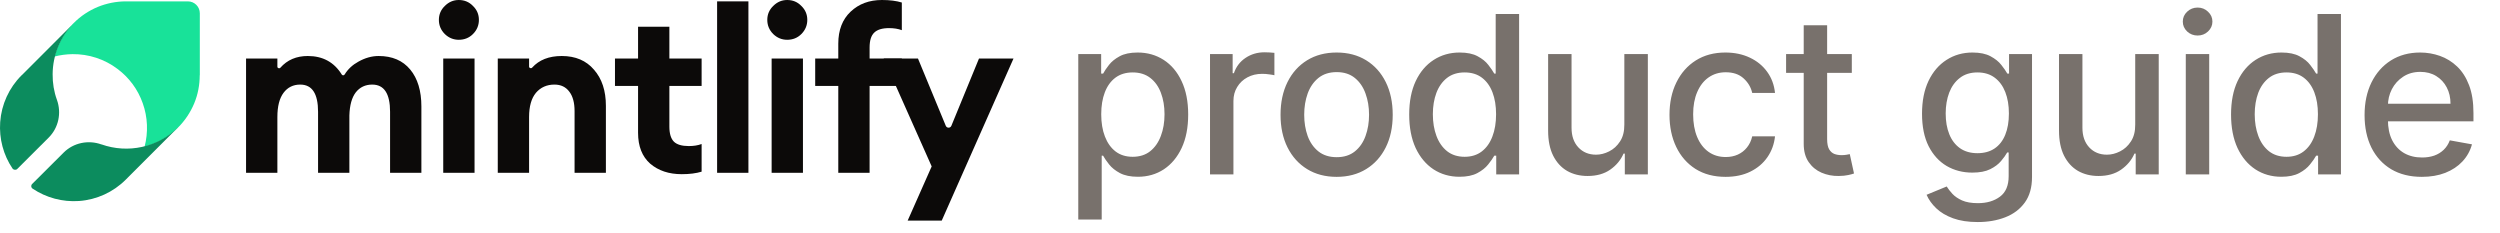
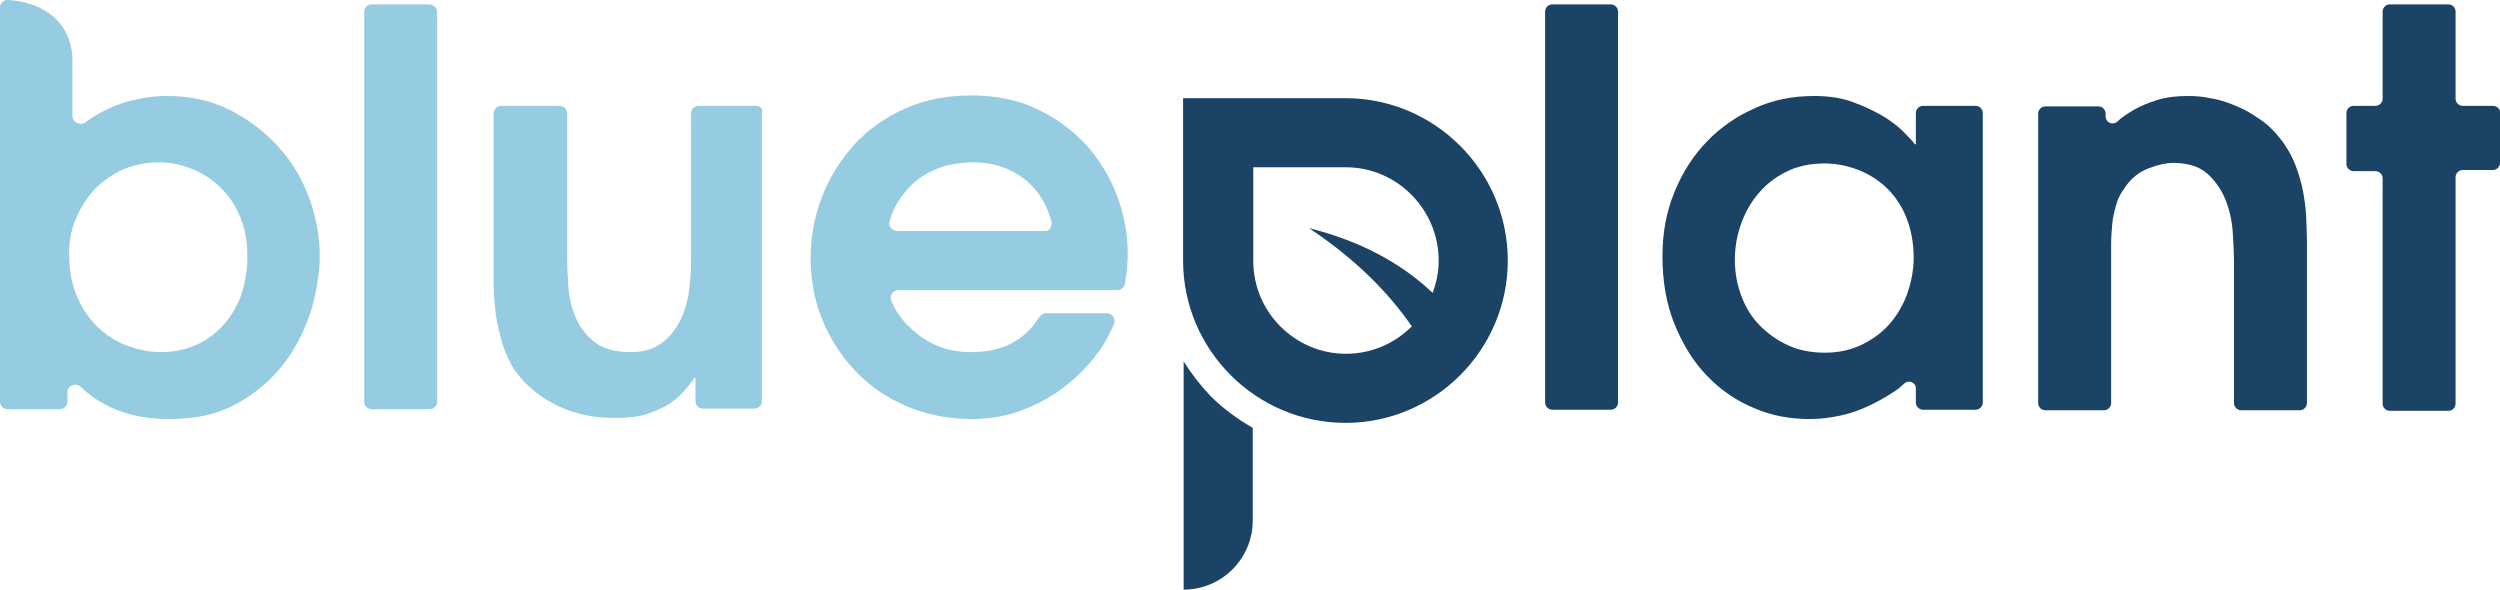
- <svg xmlns="http://www.w3.org/2000/svg" width="204" height="19" viewBox="0 0 204 19" fill="none">
-   <path d="M76.846 18H74.066L76.025 13.579L72.108 4.775H74.906L77.176 10.266C77.26 10.469 77.549 10.469 77.632 10.265L79.886 4.775H82.703L76.846 18Z" fill="#0C0A09" />
-   <path d="M68.404 14.101V7.013H66.52V4.775H68.404V3.563C68.404 2.456 68.74 1.585 69.411 0.951C70.082 0.317 70.934 0 71.966 0C72.601 0 73.141 0.068 73.589 0.205V2.462C73.291 2.35 72.943 2.294 72.545 2.294C71.985 2.294 71.581 2.419 71.332 2.667C71.084 2.904 70.959 3.308 70.959 3.88V4.775H73.589V7.013H70.959V14.101H68.404Z" fill="#0C0A09" />
-   <path d="M64.234 3.246C63.798 3.246 63.419 3.09 63.096 2.779C62.773 2.456 62.611 2.07 62.611 1.623C62.611 1.175 62.773 0.796 63.096 0.485C63.419 0.162 63.798 0 64.234 0C64.694 0 65.079 0.162 65.39 0.485C65.713 0.796 65.875 1.175 65.875 1.623C65.875 2.07 65.713 2.456 65.39 2.779C65.079 3.09 64.694 3.246 64.234 3.246ZM62.965 14.101V4.775H65.521V14.101H62.965Z" fill="#0C0A09" />
-   <path d="M58.516 14.101V0.112H61.071V14.101H58.516Z" fill="#0C0A09" />
-   <path d="M55.629 14.213C54.584 14.213 53.726 13.927 53.055 13.355C52.396 12.771 52.066 11.932 52.066 10.837V7.013H50.182V4.775H52.066V2.182H54.621V4.775H57.252V7.013H54.621V10.334C54.621 10.906 54.746 11.316 54.995 11.565C55.243 11.801 55.647 11.919 56.207 11.919C56.605 11.919 56.953 11.863 57.252 11.751V14.008C56.804 14.145 56.263 14.213 55.629 14.213Z" fill="#0C0A09" />
-   <path d="M40.618 14.102V4.775H43.173V5.436C43.173 5.558 43.339 5.612 43.42 5.521C43.989 4.887 44.796 4.57 45.84 4.57C46.96 4.57 47.836 4.943 48.471 5.689C49.117 6.423 49.441 7.405 49.441 8.636V14.102H46.885V9.065C46.885 8.381 46.742 7.853 46.456 7.48C46.17 7.094 45.766 6.902 45.244 6.902C44.622 6.902 44.118 7.126 43.733 7.573C43.36 8.021 43.173 8.68 43.173 9.55V14.102H40.618Z" fill="#0C0A09" />
-   <path d="M37.436 3.246C37.001 3.246 36.622 3.09 36.298 2.779C35.975 2.456 35.813 2.07 35.813 1.623C35.813 1.175 35.975 0.796 36.298 0.485C36.622 0.162 37.001 0 37.436 0C37.896 0 38.282 0.162 38.593 0.485C38.916 0.796 39.078 1.175 39.078 1.623C39.078 2.07 38.916 2.456 38.593 2.779C38.282 3.09 37.896 3.246 37.436 3.246ZM36.168 14.101V4.775H38.723V14.101H36.168Z" fill="#0C0A09" />
-   <path d="M31.83 14.102V9.121C31.83 7.642 31.345 6.902 30.375 6.902C29.815 6.902 29.367 7.113 29.032 7.536C28.708 7.959 28.534 8.587 28.509 9.42V14.102H25.954V9.121C25.954 7.642 25.469 6.902 24.499 6.902C23.927 6.902 23.473 7.126 23.137 7.573C22.802 8.021 22.634 8.68 22.634 9.55V14.102H20.078V4.775H22.634V5.443C22.634 5.564 22.797 5.618 22.877 5.527C23.44 4.889 24.186 4.57 25.115 4.57C26.341 4.57 27.266 5.075 27.889 6.084C27.941 6.168 28.068 6.167 28.12 6.082C28.389 5.644 28.761 5.296 29.237 5.036C29.784 4.726 30.337 4.57 30.897 4.57C32.004 4.57 32.862 4.937 33.471 5.671C34.08 6.404 34.385 7.412 34.385 8.692V14.102H31.83Z" fill="#0C0A09" />
-   <path d="M16.305 6.139V1.086C16.305 0.544 15.865 0.112 15.331 0.112H10.281C9.488 0.112 8.702 0.269 7.972 0.568C7.242 0.874 6.574 1.314 6.016 1.88L5.977 1.919C5.239 2.666 4.713 3.593 4.446 4.614C4.925 4.488 5.419 4.426 5.914 4.418C7.234 4.402 8.53 4.826 9.582 5.62C10.532 6.327 11.255 7.301 11.648 8.425C12.056 9.564 12.103 10.806 11.797 11.977C12.81 11.71 13.745 11.183 14.491 10.444L14.53 10.405C15.088 9.847 15.535 9.179 15.842 8.449C16.148 7.718 16.297 6.932 16.297 6.139H16.305Z" fill="#18E299" />
-   <path d="M4.295 6.053C4.303 4.503 4.921 3.016 6.008 1.904L1.807 6.108C1.791 6.124 1.775 6.131 1.76 6.147C0.735 7.165 0.117 8.527 0.015 9.967C-0.079 11.313 0.273 12.644 1.024 13.756C1.096 13.862 1.29 13.897 1.4 13.795L3.974 11.227C4.78 10.421 5.03 9.223 4.647 8.151C4.404 7.486 4.287 6.773 4.295 6.053Z" fill="#0C8C5E" />
-   <path d="M14.506 10.406C13.7 11.196 12.69 11.744 11.595 11.987C10.492 12.23 9.349 12.159 8.285 11.784C8.285 11.784 8.277 11.784 8.27 11.784C7.198 11.4 6.001 11.65 5.195 12.449L2.62 15.016C2.511 15.126 2.527 15.306 2.66 15.392C3.771 16.136 5.101 16.496 6.447 16.402C7.886 16.3 9.24 15.682 10.265 14.656L10.304 14.617L14.506 10.414V10.406Z" fill="#0C8C5E" />
-   <path d="M87.987 17.914V4.414H89.854V6.006H90.014C90.124 5.801 90.284 5.565 90.493 5.296C90.702 5.028 90.992 4.793 91.362 4.593C91.733 4.389 92.223 4.286 92.833 4.286C93.625 4.286 94.333 4.487 94.955 4.887C95.577 5.288 96.065 5.865 96.418 6.62C96.776 7.374 96.956 8.281 96.956 9.343C96.956 10.404 96.779 11.313 96.425 12.072C96.071 12.826 95.585 13.408 94.968 13.817C94.35 14.222 93.644 14.424 92.852 14.424C92.255 14.424 91.767 14.324 91.388 14.124C91.013 13.924 90.719 13.689 90.506 13.421C90.293 13.152 90.129 12.914 90.014 12.705H89.899V17.914H87.987ZM89.86 9.323C89.86 10.014 89.96 10.619 90.161 11.139C90.361 11.659 90.651 12.066 91.03 12.36C91.409 12.649 91.874 12.794 92.424 12.794C92.995 12.794 93.472 12.643 93.855 12.34C94.239 12.034 94.529 11.618 94.725 11.094C94.925 10.57 95.025 9.98 95.025 9.323C95.025 8.676 94.927 8.094 94.731 7.578C94.539 7.063 94.249 6.656 93.862 6.357C93.478 6.059 92.999 5.91 92.424 5.91C91.87 5.91 91.401 6.053 91.017 6.338C90.638 6.624 90.35 7.022 90.154 7.534C89.958 8.045 89.86 8.642 89.86 9.323ZM98.737 14.232V4.414H100.584V5.974H100.686C100.865 5.445 101.181 5.03 101.632 4.727C102.088 4.421 102.604 4.267 103.179 4.267C103.299 4.267 103.439 4.271 103.601 4.28C103.767 4.289 103.897 4.299 103.991 4.312V6.14C103.914 6.119 103.778 6.095 103.582 6.07C103.386 6.04 103.19 6.025 102.994 6.025C102.542 6.025 102.14 6.121 101.786 6.313C101.436 6.5 101.159 6.762 100.955 7.099C100.75 7.431 100.648 7.811 100.648 8.237V14.232H98.737ZM109.069 14.431C108.149 14.431 107.345 14.22 106.659 13.798C105.973 13.376 105.441 12.786 105.061 12.027C104.682 11.269 104.492 10.382 104.492 9.368C104.492 8.35 104.682 7.459 105.061 6.696C105.441 5.933 105.973 5.341 106.659 4.919C107.345 4.497 108.149 4.286 109.069 4.286C109.99 4.286 110.793 4.497 111.479 4.919C112.165 5.341 112.698 5.933 113.077 6.696C113.456 7.459 113.646 8.35 113.646 9.368C113.646 10.382 113.456 11.269 113.077 12.027C112.698 12.786 112.165 13.376 111.479 13.798C110.793 14.22 109.99 14.431 109.069 14.431ZM109.076 12.826C109.672 12.826 110.166 12.668 110.558 12.353C110.95 12.038 111.24 11.618 111.428 11.094C111.62 10.57 111.715 9.992 111.715 9.362C111.715 8.735 111.62 8.16 111.428 7.636C111.24 7.107 110.95 6.683 110.558 6.364C110.166 6.044 109.672 5.884 109.076 5.884C108.475 5.884 107.976 6.044 107.58 6.364C107.188 6.683 106.896 7.107 106.704 7.636C106.517 8.16 106.423 8.735 106.423 9.362C106.423 9.992 106.517 10.57 106.704 11.094C106.896 11.618 107.188 12.038 107.58 12.353C107.976 12.668 108.475 12.826 109.076 12.826ZM119.095 14.424C118.302 14.424 117.595 14.222 116.972 13.817C116.355 13.408 115.869 12.826 115.515 12.072C115.166 11.313 114.991 10.404 114.991 9.343C114.991 8.281 115.168 7.374 115.521 6.62C115.879 5.865 116.369 5.288 116.992 4.887C117.614 4.487 118.319 4.286 119.107 4.286C119.717 4.286 120.207 4.389 120.578 4.593C120.953 4.793 121.242 5.028 121.447 5.296C121.656 5.565 121.818 5.801 121.933 6.006H122.048V1.142H123.959V14.232H122.092V12.705H121.933C121.818 12.914 121.651 13.152 121.434 13.421C121.221 13.689 120.927 13.924 120.552 14.124C120.177 14.324 119.691 14.424 119.095 14.424ZM119.516 12.794C120.066 12.794 120.531 12.649 120.91 12.36C121.293 12.066 121.583 11.659 121.779 11.139C121.98 10.619 122.08 10.014 122.08 9.323C122.08 8.642 121.982 8.045 121.786 7.534C121.59 7.022 121.302 6.624 120.923 6.338C120.543 6.053 120.075 5.91 119.516 5.91C118.941 5.91 118.462 6.059 118.078 6.357C117.695 6.656 117.405 7.063 117.209 7.578C117.017 8.094 116.921 8.676 116.921 9.323C116.921 9.98 117.019 10.57 117.215 11.094C117.411 11.618 117.701 12.034 118.085 12.34C118.472 12.643 118.95 12.794 119.516 12.794ZM132.546 10.161V4.414H134.464V14.232H132.585V12.532H132.482C132.256 13.056 131.894 13.493 131.396 13.842C130.901 14.188 130.286 14.36 129.548 14.36C128.918 14.36 128.359 14.222 127.874 13.945C127.392 13.664 127.013 13.248 126.736 12.698C126.463 12.149 126.327 11.469 126.327 10.659V4.414H128.238V10.429C128.238 11.098 128.423 11.631 128.794 12.027C129.165 12.424 129.646 12.622 130.239 12.622C130.597 12.622 130.952 12.532 131.306 12.353C131.664 12.174 131.96 11.904 132.195 11.541C132.433 11.179 132.55 10.719 132.546 10.161ZM140.807 14.431C139.857 14.431 139.039 14.215 138.353 13.785C137.671 13.35 137.147 12.752 136.78 11.989C136.414 11.226 136.231 10.352 136.231 9.368C136.231 8.371 136.418 7.491 136.793 6.728C137.168 5.961 137.697 5.362 138.378 4.932C139.06 4.502 139.864 4.286 140.788 4.286C141.534 4.286 142.199 4.425 142.783 4.702C143.366 4.975 143.837 5.358 144.195 5.852C144.557 6.347 144.773 6.924 144.841 7.585H142.981C142.878 7.124 142.644 6.728 142.278 6.396C141.915 6.063 141.43 5.897 140.82 5.897C140.288 5.897 139.821 6.038 139.42 6.319C139.024 6.596 138.715 6.992 138.494 7.508C138.272 8.019 138.161 8.624 138.161 9.323C138.161 10.039 138.27 10.657 138.487 11.177C138.704 11.697 139.011 12.1 139.408 12.385C139.808 12.671 140.279 12.813 140.82 12.813C141.182 12.813 141.511 12.747 141.805 12.615C142.103 12.479 142.352 12.285 142.552 12.034C142.757 11.782 142.9 11.48 142.981 11.126H144.841C144.773 11.761 144.566 12.328 144.221 12.826C143.876 13.325 143.413 13.717 142.834 14.002C142.258 14.288 141.583 14.431 140.807 14.431ZM151.108 4.414V5.948H145.745V4.414H151.108ZM147.183 2.062H149.094V11.35C149.094 11.72 149.15 11.999 149.26 12.187C149.371 12.37 149.514 12.496 149.689 12.564C149.868 12.628 150.062 12.66 150.27 12.66C150.424 12.66 150.558 12.649 150.673 12.628C150.788 12.607 150.878 12.59 150.942 12.577L151.287 14.156C151.176 14.198 151.018 14.241 150.814 14.284C150.609 14.33 150.354 14.356 150.047 14.36C149.544 14.369 149.075 14.279 148.64 14.092C148.206 13.904 147.854 13.614 147.586 13.223C147.317 12.83 147.183 12.338 147.183 11.746V2.062ZM161.382 18.119C160.602 18.119 159.931 18.017 159.369 17.812C158.81 17.607 158.354 17.337 158.001 17C157.647 16.663 157.383 16.295 157.208 15.894L158.851 15.217C158.966 15.404 159.119 15.602 159.311 15.811C159.507 16.024 159.771 16.205 160.104 16.355C160.44 16.504 160.873 16.578 161.401 16.578C162.126 16.578 162.724 16.401 163.197 16.048C163.67 15.698 163.907 15.14 163.907 14.373V12.443H163.786C163.67 12.652 163.504 12.884 163.287 13.139C163.074 13.395 162.78 13.617 162.405 13.804C162.03 13.992 161.542 14.085 160.941 14.085C160.166 14.085 159.467 13.904 158.844 13.542C158.227 13.176 157.737 12.636 157.374 11.925C157.016 11.209 156.837 10.329 156.837 9.285C156.837 8.241 157.014 7.346 157.368 6.6C157.726 5.855 158.216 5.284 158.838 4.887C159.46 4.487 160.166 4.286 160.954 4.286C161.563 4.286 162.055 4.389 162.43 4.593C162.805 4.793 163.097 5.028 163.306 5.296C163.519 5.565 163.683 5.801 163.798 6.006H163.939V4.414H165.812V14.45C165.812 15.293 165.616 15.986 165.224 16.527C164.832 17.068 164.301 17.469 163.632 17.729C162.967 17.989 162.217 18.119 161.382 18.119ZM161.363 12.5C161.913 12.5 162.377 12.372 162.756 12.117C163.14 11.857 163.43 11.486 163.626 11.004C163.826 10.519 163.926 9.937 163.926 9.259C163.926 8.599 163.828 8.017 163.632 7.514C163.436 7.012 163.148 6.62 162.769 6.338C162.39 6.053 161.921 5.91 161.363 5.91C160.788 5.91 160.308 6.059 159.925 6.357C159.541 6.651 159.251 7.052 159.055 7.559C158.864 8.066 158.768 8.633 158.768 9.259C158.768 9.903 158.866 10.467 159.062 10.953C159.258 11.439 159.548 11.818 159.931 12.091C160.319 12.364 160.796 12.5 161.363 12.5ZM174.234 10.161V4.414H176.152V14.232H174.273V12.532H174.171C173.945 13.056 173.582 13.493 173.084 13.842C172.59 14.188 171.974 14.36 171.237 14.36C170.606 14.36 170.048 14.222 169.562 13.945C169.08 13.664 168.701 13.248 168.424 12.698C168.151 12.149 168.015 11.469 168.015 10.659V4.414H169.926V10.429C169.926 11.098 170.112 11.631 170.482 12.027C170.853 12.424 171.335 12.622 171.927 12.622C172.285 12.622 172.641 12.532 172.994 12.353C173.352 12.174 173.649 11.904 173.883 11.541C174.122 11.179 174.239 10.719 174.234 10.161ZM178.36 14.232V4.414H180.271V14.232H178.36ZM179.325 2.899C178.993 2.899 178.707 2.789 178.469 2.567C178.234 2.341 178.117 2.073 178.117 1.762C178.117 1.446 178.234 1.178 178.469 0.956C178.707 0.73 178.993 0.617 179.325 0.617C179.658 0.617 179.941 0.73 180.175 0.956C180.414 1.178 180.533 1.446 180.533 1.762C180.533 2.073 180.414 2.341 180.175 2.567C179.941 2.789 179.658 2.899 179.325 2.899ZM186.158 14.424C185.365 14.424 184.658 14.222 184.036 13.817C183.418 13.408 182.932 12.826 182.578 12.072C182.229 11.313 182.054 10.404 182.054 9.343C182.054 8.281 182.231 7.374 182.585 6.62C182.943 5.865 183.433 5.288 184.055 4.887C184.677 4.487 185.382 4.286 186.171 4.286C186.78 4.286 187.27 4.389 187.641 4.593C188.016 4.793 188.306 5.028 188.51 5.296C188.719 5.565 188.881 5.801 188.996 6.006H189.111V1.142H191.022V14.232H189.156V12.705H188.996C188.881 12.914 188.715 13.152 188.497 13.421C188.284 13.689 187.99 13.924 187.615 14.124C187.24 14.324 186.755 14.424 186.158 14.424ZM186.58 12.794C187.13 12.794 187.594 12.649 187.973 12.36C188.357 12.066 188.647 11.659 188.843 11.139C189.043 10.619 189.143 10.014 189.143 9.323C189.143 8.642 189.045 8.045 188.849 7.534C188.653 7.022 188.365 6.624 187.986 6.338C187.607 6.053 187.138 5.91 186.58 5.91C186.005 5.91 185.525 6.059 185.142 6.357C184.758 6.656 184.468 7.063 184.272 7.578C184.081 8.094 183.985 8.676 183.985 9.323C183.985 9.98 184.083 10.57 184.279 11.094C184.475 11.618 184.764 12.034 185.148 12.34C185.536 12.643 186.013 12.794 186.58 12.794ZM197.622 14.431C196.654 14.431 195.821 14.224 195.122 13.81C194.428 13.393 193.891 12.807 193.512 12.053C193.137 11.294 192.949 10.406 192.949 9.387C192.949 8.382 193.137 7.495 193.512 6.728C193.891 5.961 194.419 5.362 195.097 4.932C195.779 4.502 196.575 4.286 197.487 4.286C198.041 4.286 198.578 4.378 199.098 4.561C199.618 4.745 200.085 5.032 200.498 5.424C200.911 5.816 201.237 6.325 201.476 6.952C201.715 7.574 201.834 8.33 201.834 9.221V9.899H194.029V8.467H199.961C199.961 7.964 199.859 7.519 199.654 7.131C199.45 6.739 199.162 6.43 198.791 6.204C198.425 5.978 197.994 5.865 197.5 5.865C196.963 5.865 196.494 5.997 196.094 6.262C195.698 6.521 195.391 6.862 195.173 7.284C194.96 7.702 194.854 8.156 194.854 8.646V9.764C194.854 10.421 194.969 10.979 195.199 11.439C195.433 11.899 195.759 12.251 196.177 12.494C196.595 12.732 197.083 12.852 197.641 12.852C198.003 12.852 198.333 12.801 198.632 12.698C198.93 12.592 199.188 12.434 199.405 12.225C199.622 12.017 199.789 11.759 199.904 11.452L201.713 11.778C201.568 12.31 201.308 12.777 200.933 13.178C200.562 13.574 200.095 13.883 199.533 14.105C198.975 14.322 198.338 14.431 197.622 14.431Z" fill="#78716C" />
+ <svg xmlns="http://www.w3.org/2000/svg" version="1.1" id="Ebene_1" x="0px" y="0px" viewBox="0 0 455.8 107.5" style="enable-background:new 0 0 455.8 107.5;" xml:space="preserve">
+   <style type="text/css">.st0{fill:#95CCE1;}.st1{fill:#1B4366;}</style>
+   <path class="st0" d="M79.7,2.2v71c0,0.8-0.6,1.4-1.4,1.4H67.8c-0.8,0-1.4-0.6-1.4-1.4v-71c0-0.8,0.6-1.4,1.4-1.4h10.4  C79,0.8,79.7,1.4,79.7,2.2z M137.8,19.3h-10.4c-0.8,0-1.4,0.6-1.4,1.4v26.9c0,2.2-0.2,4.3-0.5,6.3c-0.4,2-1,3.8-1.9,5.3  c-0.9,1.6-2.1,2.8-3.5,3.7c-1.4,0.9-3.2,1.3-5.2,1.3c-2.9,0-5.2-0.7-6.7-2c-1.6-1.3-2.7-2.9-3.4-4.7c-0.7-1.8-1.1-3.6-1.2-5.5  c-0.1-1.9-0.2-3.4-0.2-4.5V20.7c0-0.8-0.6-1.4-1.4-1.4H91.4c-0.8,0-1.4,0.6-1.4,1.4v27.5c0,1.1,0,2.5,0,4.1c0,1.6,0.2,3.3,0.4,5.1  c0.3,1.8,0.7,3.5,1.2,5.3c0.6,1.8,1.3,3.4,2.3,4.9c0.7,0.9,1.5,1.9,2.6,2.9c1.1,1,2.4,2,3.9,2.8c1.5,0.9,3.2,1.6,5.2,2.1  c2,0.6,4.3,0.8,6.8,0.8c2.1,0,4-0.2,5.5-0.7c1.5-0.5,2.9-1.1,4-1.8c1.1-0.7,2.1-1.5,2.8-2.4c0.8-0.9,1.4-1.7,1.9-2.4h0.2v4.2  c0,0.8,0.6,1.4,1.4,1.4h9.3c0.8,0,1.4-0.6,1.4-1.4V20.7C139.2,19.9,138.6,19.3,137.8,19.3z M205.6,46.2c0,1.3-0.1,2.5-0.2,3.6  c-0.1,0.7-0.2,1.3-0.3,1.9c-0.1,0.7-0.7,1.2-1.4,1.2l-39.9,0c-1,0-1.7,1-1.3,2c0.2,0.4,0.4,0.9,0.7,1.4c0.7,1.3,1.7,2.5,3,3.7  c1.3,1.2,2.8,2.2,4.6,3c1.8,0.8,3.9,1.2,6.3,1.2c5.6,0,9.7-2.1,12.4-6.4c0.3-0.4,0.7-0.7,1.2-0.7l11.1,0c1,0,1.7,1,1.3,2  c-0.8,1.8-1.7,3.6-3,5.3c-1.7,2.3-3.7,4.3-6,6.1c-2.3,1.8-4.9,3.2-7.8,4.3c-2.9,1.1-6,1.6-9.2,1.6c-4.2,0-8.1-0.8-11.7-2.3  c-3.6-1.5-6.7-3.6-9.3-6.3c-2.6-2.7-4.6-5.8-6.1-9.3c-1.5-3.6-2.2-7.4-2.2-11.4c0-3.9,0.7-7.7,2.1-11.3c1.4-3.6,3.4-6.7,5.9-9.5  c2.5-2.7,5.6-4.9,9.2-6.5c3.6-1.6,7.6-2.4,12-2.4c4.5,0,8.6,0.8,12.1,2.5c3.6,1.7,6.5,3.9,9,6.6c2.4,2.7,4.3,5.8,5.6,9.3  C205,39.3,205.6,42.7,205.6,46.2z M191.7,40.4c-0.4-1.5-0.9-2.8-1.6-3.9c-0.9-1.6-2.1-2.9-3.4-3.9c-1.3-1-2.8-1.8-4.4-2.3  c-1.6-0.5-3.3-0.7-5.1-0.7c-1.3,0-2.8,0.2-4.3,0.5c-1.6,0.4-3.1,1-4.5,1.9c-1.5,0.9-2.8,2.2-4,3.8c-0.9,1.2-1.7,2.7-2.2,4.5  c-0.3,0.9,0.4,1.8,1.4,1.8l27,0C191.2,42.2,191.9,41.3,191.7,40.4z M56.3,35.9c1.3,3.5,2,7.1,2,10.8c0,2.8-0.5,5.9-1.4,9.3  c-1,3.4-2.5,6.6-4.7,9.7c-2.2,3-5,5.6-8.5,7.6c-3.5,2.1-7.8,3.1-12.8,3.1c-2.7,0-5-0.3-6.9-0.8c-2-0.5-3.7-1.2-5.1-2  c-1.5-0.8-2.7-1.7-3.8-2.7l-0.4-0.4c-0.9-0.8-2.4-0.2-2.4,1v1.7c0,0.8-0.6,1.4-1.4,1.4H1.4C0.6,74.6,0,74,0,73.2V42.8V12.5L0,1.4  C0,0.6,0.7-0.1,1.5,0c3.3,0.2,10.9,1.7,11.7,10.2c0,0.1,0,0.1,0,0.2c0,0.2,0,0.9,0,2c0,0.1,0,0.1,0,0.2v5.7c0,0.9,0,1.8,0,2.8  c0,1.2,1.4,1.9,2.4,1.2c1.7-1.3,3.6-2.3,5.6-3.1c3-1.1,6.1-1.7,9.2-1.7c4.2,0,8,0.8,11.4,2.5c3.4,1.7,6.3,3.9,8.8,6.6  C53.1,29.3,55,32.4,56.3,35.9z M45.1,46.8c0-2.7-0.4-5.1-1.3-7.2c-0.9-2.2-2.1-4-3.6-5.4c-1.5-1.5-3.2-2.6-5.2-3.4  c-2-0.8-4-1.2-6-1.2c-2.5,0-4.8,0.5-6.8,1.4c-2,1-3.8,2.2-5.2,3.8c-1.4,1.6-2.5,3.4-3.3,5.4c-0.8,2-1.1,4-1.1,6c0,3.1,0.5,5.7,1.5,8  c1,2.3,2.3,4.1,3.9,5.6c1.6,1.5,3.4,2.6,5.4,3.3c2,0.7,4,1.1,5.9,1.1c2.2,0,4.3-0.4,6.2-1.2c1.9-0.8,3.6-2,5-3.5  c1.4-1.5,2.6-3.4,3.4-5.5C44.6,51.9,45.1,49.5,45.1,46.8z" />
+   <g>
+     <path class="st1" d="M293.7,0.8H283c-0.7,0-1.3,0.6-1.3,1.3v71.3c0,0.7,0.6,1.3,1.3,1.3h10.7c0.7,0,1.3-0.6,1.3-1.3V2.1   C295,1.4,294.4,0.8,293.7,0.8z" />
+     <path class="st1" d="M360.2,19.3h-9.6c-0.7,0-1.3,0.6-1.3,1.3v5.7h-0.2c-0.1-0.2-0.6-0.8-1.5-1.7c-0.9-1-2.1-2-3.6-3   c-1.6-1-3.5-2-5.7-2.8c-2.2-0.9-4.7-1.3-7.5-1.3c-3.9,0-7.5,0.7-10.8,2.2c-3.4,1.5-6.3,3.5-8.8,6.1c-2.5,2.6-4.5,5.7-5.9,9.2   c-1.5,3.6-2.2,7.5-2.2,11.7c0,4.6,0.7,8.7,2.2,12.4c1.5,3.7,3.4,6.8,5.9,9.4c2.5,2.6,5.4,4.6,8.6,5.9c3.2,1.4,6.6,2,10.2,2   c1.7,0,3.5-0.2,5.4-0.6c1.9-0.4,3.6-1,5.3-1.8c1.7-0.8,3.3-1.7,4.8-2.7c0.6-0.4,1.2-0.9,1.7-1.4c0.8-0.7,2.1-0.2,2.1,0.9v2.6   c0,0.7,0.6,1.3,1.3,1.3h9.6c0.7,0,1.3-0.6,1.3-1.3V20.5C361.4,19.8,360.9,19.3,360.2,19.3z M347.6,53.9c-0.8,2.1-2,4-3.4,5.5   c-1.4,1.5-3.1,2.7-5.1,3.6c-2,0.9-4.1,1.3-6.4,1.3c-2.4,0-4.6-0.4-6.6-1.3s-3.7-2.1-5.2-3.6c-1.5-1.5-2.6-3.3-3.4-5.4   c-0.8-2.1-1.2-4.3-1.2-6.6c0-2.1,0.3-4.1,1-6.2c0.7-2.1,1.7-4,3.1-5.7c1.4-1.7,3.1-3.1,5.1-4.1c2.1-1.1,4.5-1.6,7.2-1.6   c2,0,4,0.4,5.9,1.1c1.9,0.7,3.7,1.8,5.2,3.2c1.5,1.4,2.8,3.2,3.7,5.4c0.9,2.2,1.4,4.7,1.4,7.5C348.9,49.4,348.4,51.7,347.6,53.9z" />
+     <path class="st1" d="M420,35.5c-0.3-1.8-0.8-3.6-1.5-5.4c-0.7-1.8-1.7-3.5-2.9-5c-1.1-1.4-2.4-2.6-3.8-3.5c-1.4-1-2.9-1.8-4.4-2.4   c-1.5-0.6-3-1.1-4.4-1.3c-1.5-0.3-2.8-0.4-4-0.4c-2.1,0-4,0.2-5.6,0.7c-1.6,0.5-3.1,1.1-4.3,1.8c-1.2,0.7-2.3,1.4-3.1,2.2   c-0.8,0.7-2.1,0.1-2.1-0.9v-0.6c0-0.7-0.6-1.3-1.3-1.3h-9.7c-0.7,0-1.3,0.6-1.3,1.3v52.8c0,0.7,0.6,1.3,1.3,1.3h10.7   c0.7,0,1.3-0.6,1.3-1.3V48.3c0-1.2,0-2.4,0-3.7c0-1.3,0.1-2.5,0.2-3.7c0.1-1.2,0.4-2.4,0.7-3.5c0.3-1.1,0.8-2.1,1.4-2.9   c1.2-1.9,2.7-3.1,4.5-3.8c1.8-0.7,3.3-1,4.5-1c2.8,0,4.9,0.7,6.4,2.1c1.5,1.4,2.6,3.1,3.3,5c0.7,1.9,1.1,3.9,1.2,5.9   c0.1,2,0.2,3.6,0.2,4.7v26.1c0,0.7,0.6,1.3,1.3,1.3h10.7c0.7,0,1.3-0.6,1.3-1.3V44.7c0-1.1,0-2.4-0.1-4   C420.5,39,420.3,37.3,420,35.5z" />
+     <path class="st1" d="M454.5,19.3H449c-0.7,0-1.3-0.6-1.3-1.3V2.1c0-0.7-0.6-1.3-1.3-1.3h-10.7c-0.7,0-1.3,0.6-1.3,1.3V18   c0,0.7-0.6,1.3-1.3,1.3h-4c-0.7,0-1.3,0.6-1.3,1.3v9.3c0,0.7,0.6,1.3,1.3,1.3h4c0.7,0,1.3,0.6,1.3,1.3v41.1c0,0.7,0.6,1.3,1.3,1.3   h10.7c0.7,0,1.3-0.6,1.3-1.3V32.3c0-0.7,0.6-1.3,1.3-1.3h5.5c0.7,0,1.3-0.6,1.3-1.3v-9.3C455.8,19.8,455.2,19.3,454.5,19.3z" />
+     <path class="st1" d="M245.3,17.9h-29.6v29.6c0,16.3,13.3,29.6,29.6,29.6h0c16.3,0,29.6-13.3,29.6-29.6v0   C274.9,31.2,261.6,17.9,245.3,17.9z M262.3,47.5c0,2.1-0.4,4-1.1,5.9c-5.9-5.6-13.4-9.5-22.5-11.8c0.4,0.3,0.8,0.6,1.3,0.9   c7.5,5.2,13.2,10.9,17.4,17c-3.1,3.1-7.3,5-12,5h0c-9.3,0-16.9-7.6-16.9-16.9V30.5h16.9C254.7,30.5,262.3,38.2,262.3,47.5   L262.3,47.5z" />
+     <path class="st1" d="M215.8,65.9v2.8l0,0v7.8v1.8v26.4v2.8c7,0,12.6-5.7,12.6-12.6V83.5l0,0V78c-2.8-1.6-5.4-3.5-7.7-5.8   C218.8,70.2,217.2,68.1,215.8,65.9z" />
+   </g>
</svg>
